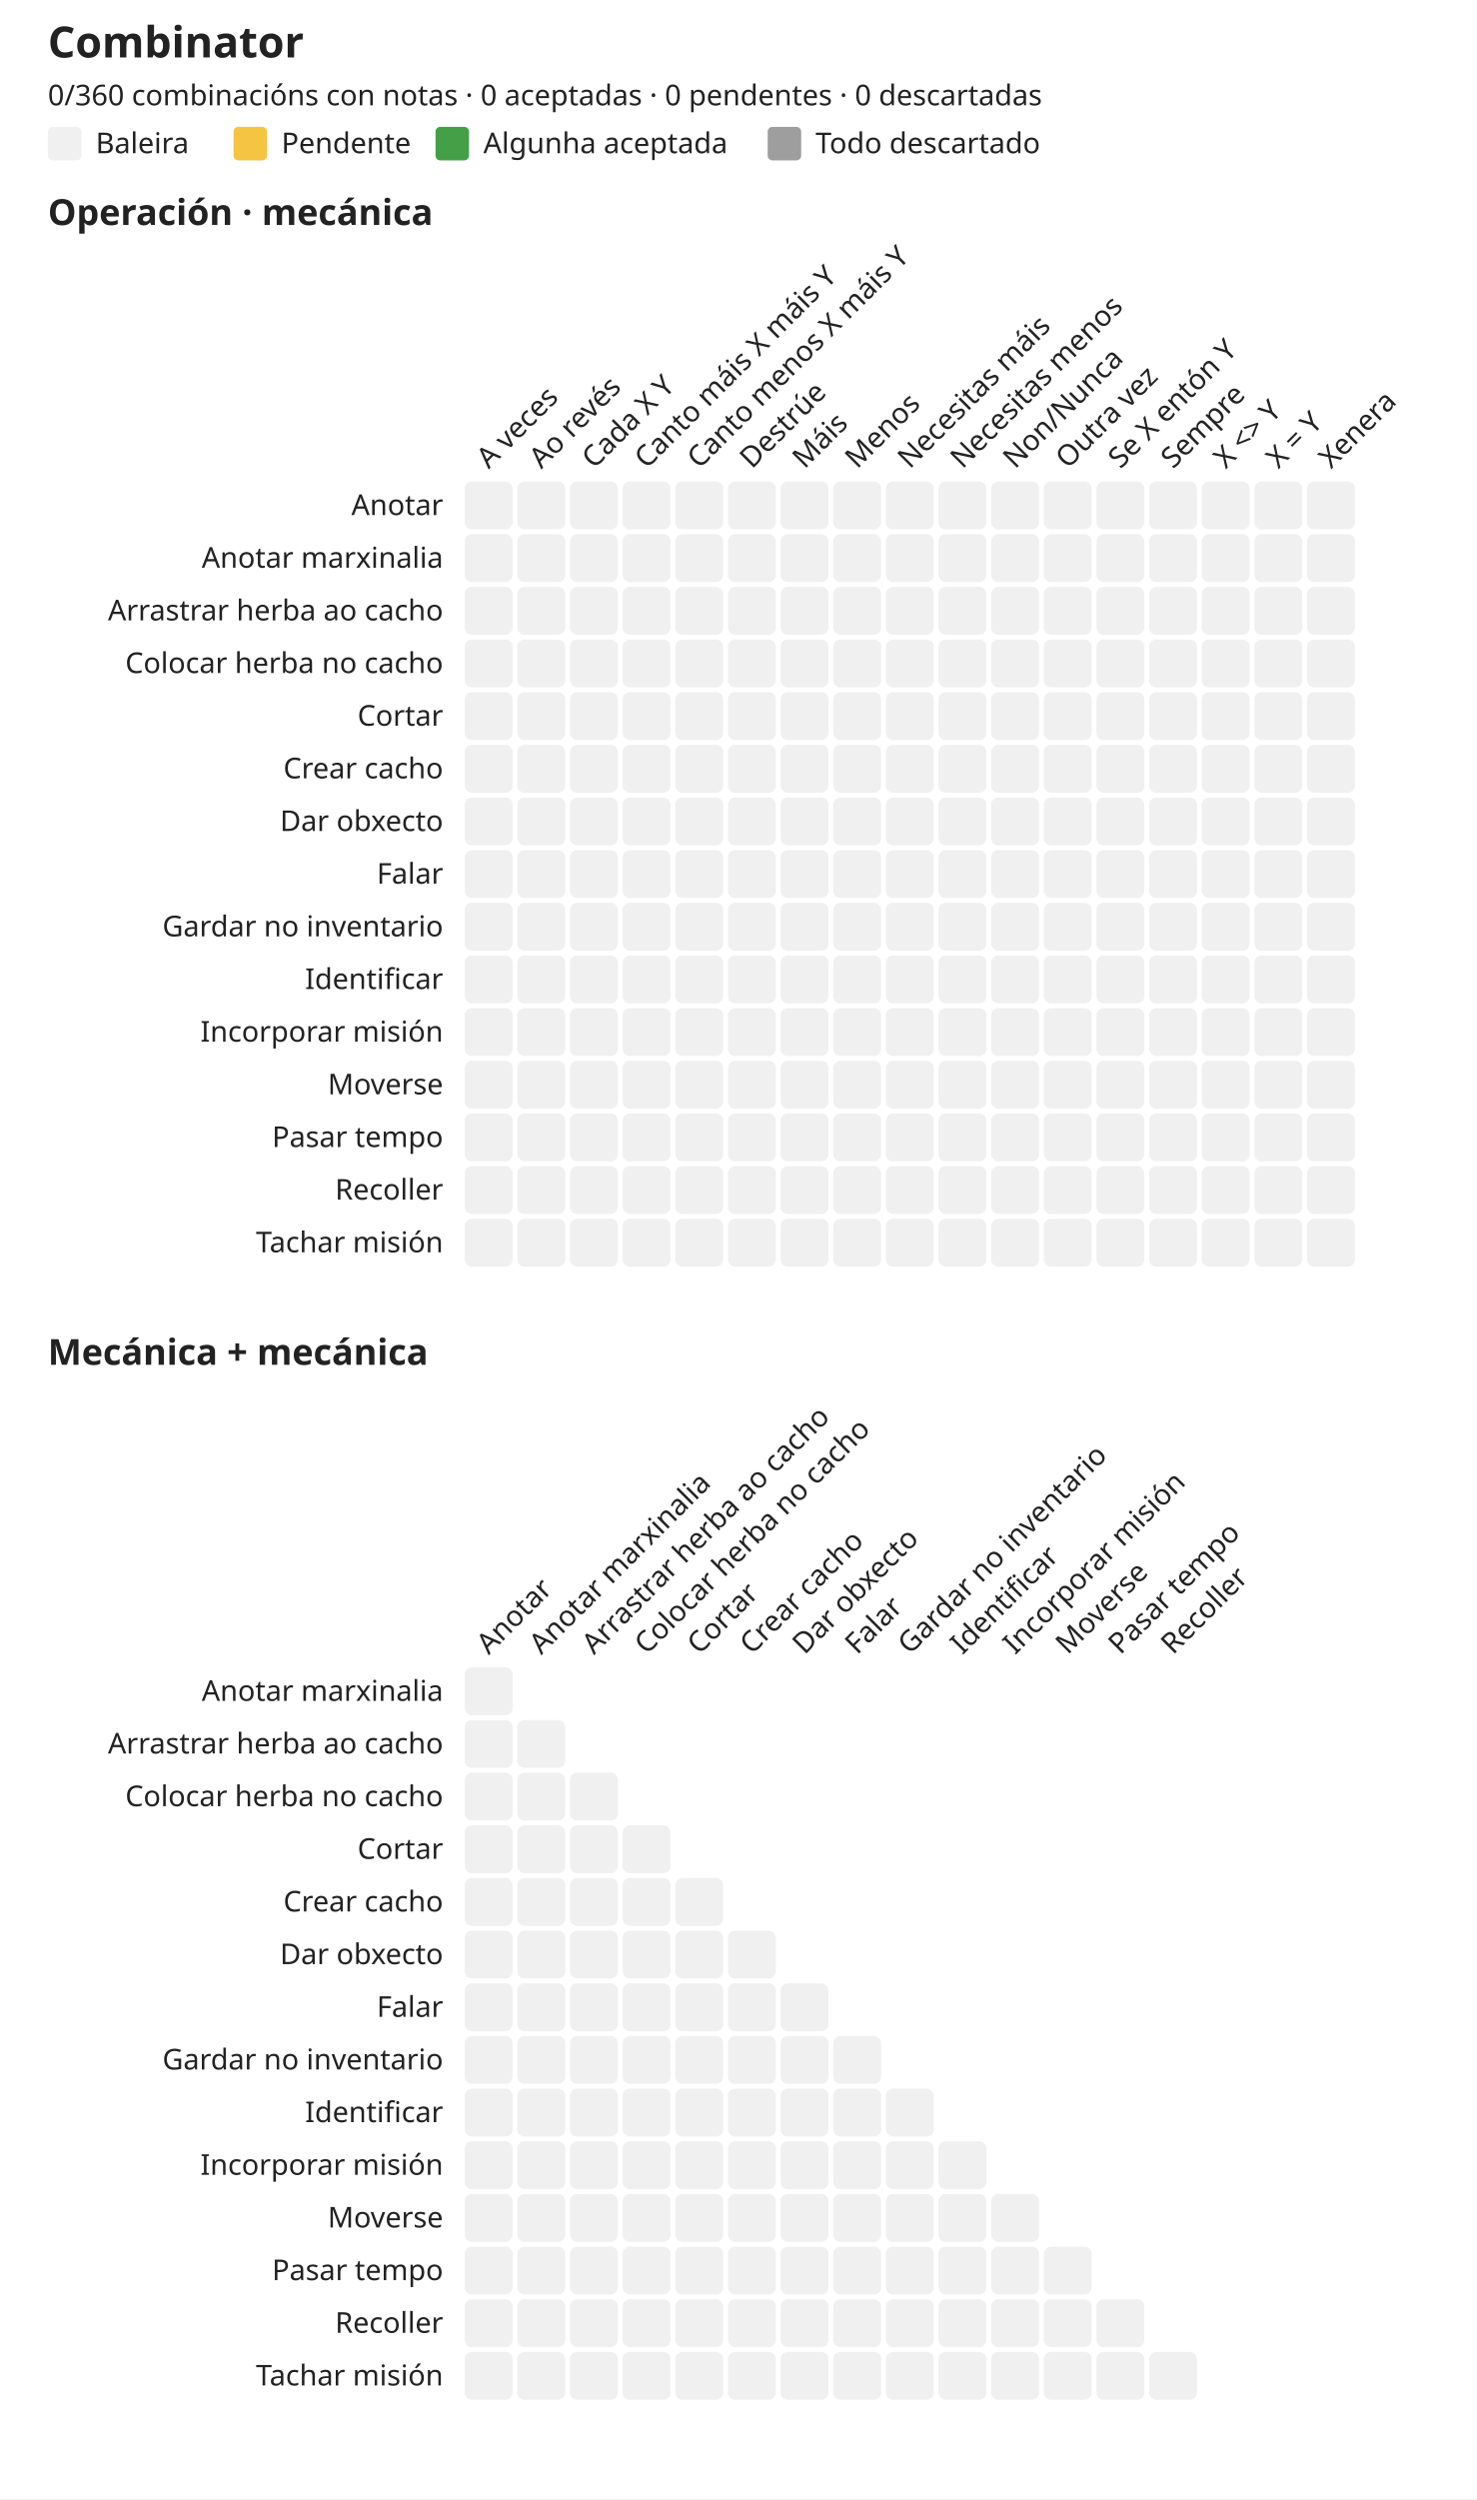
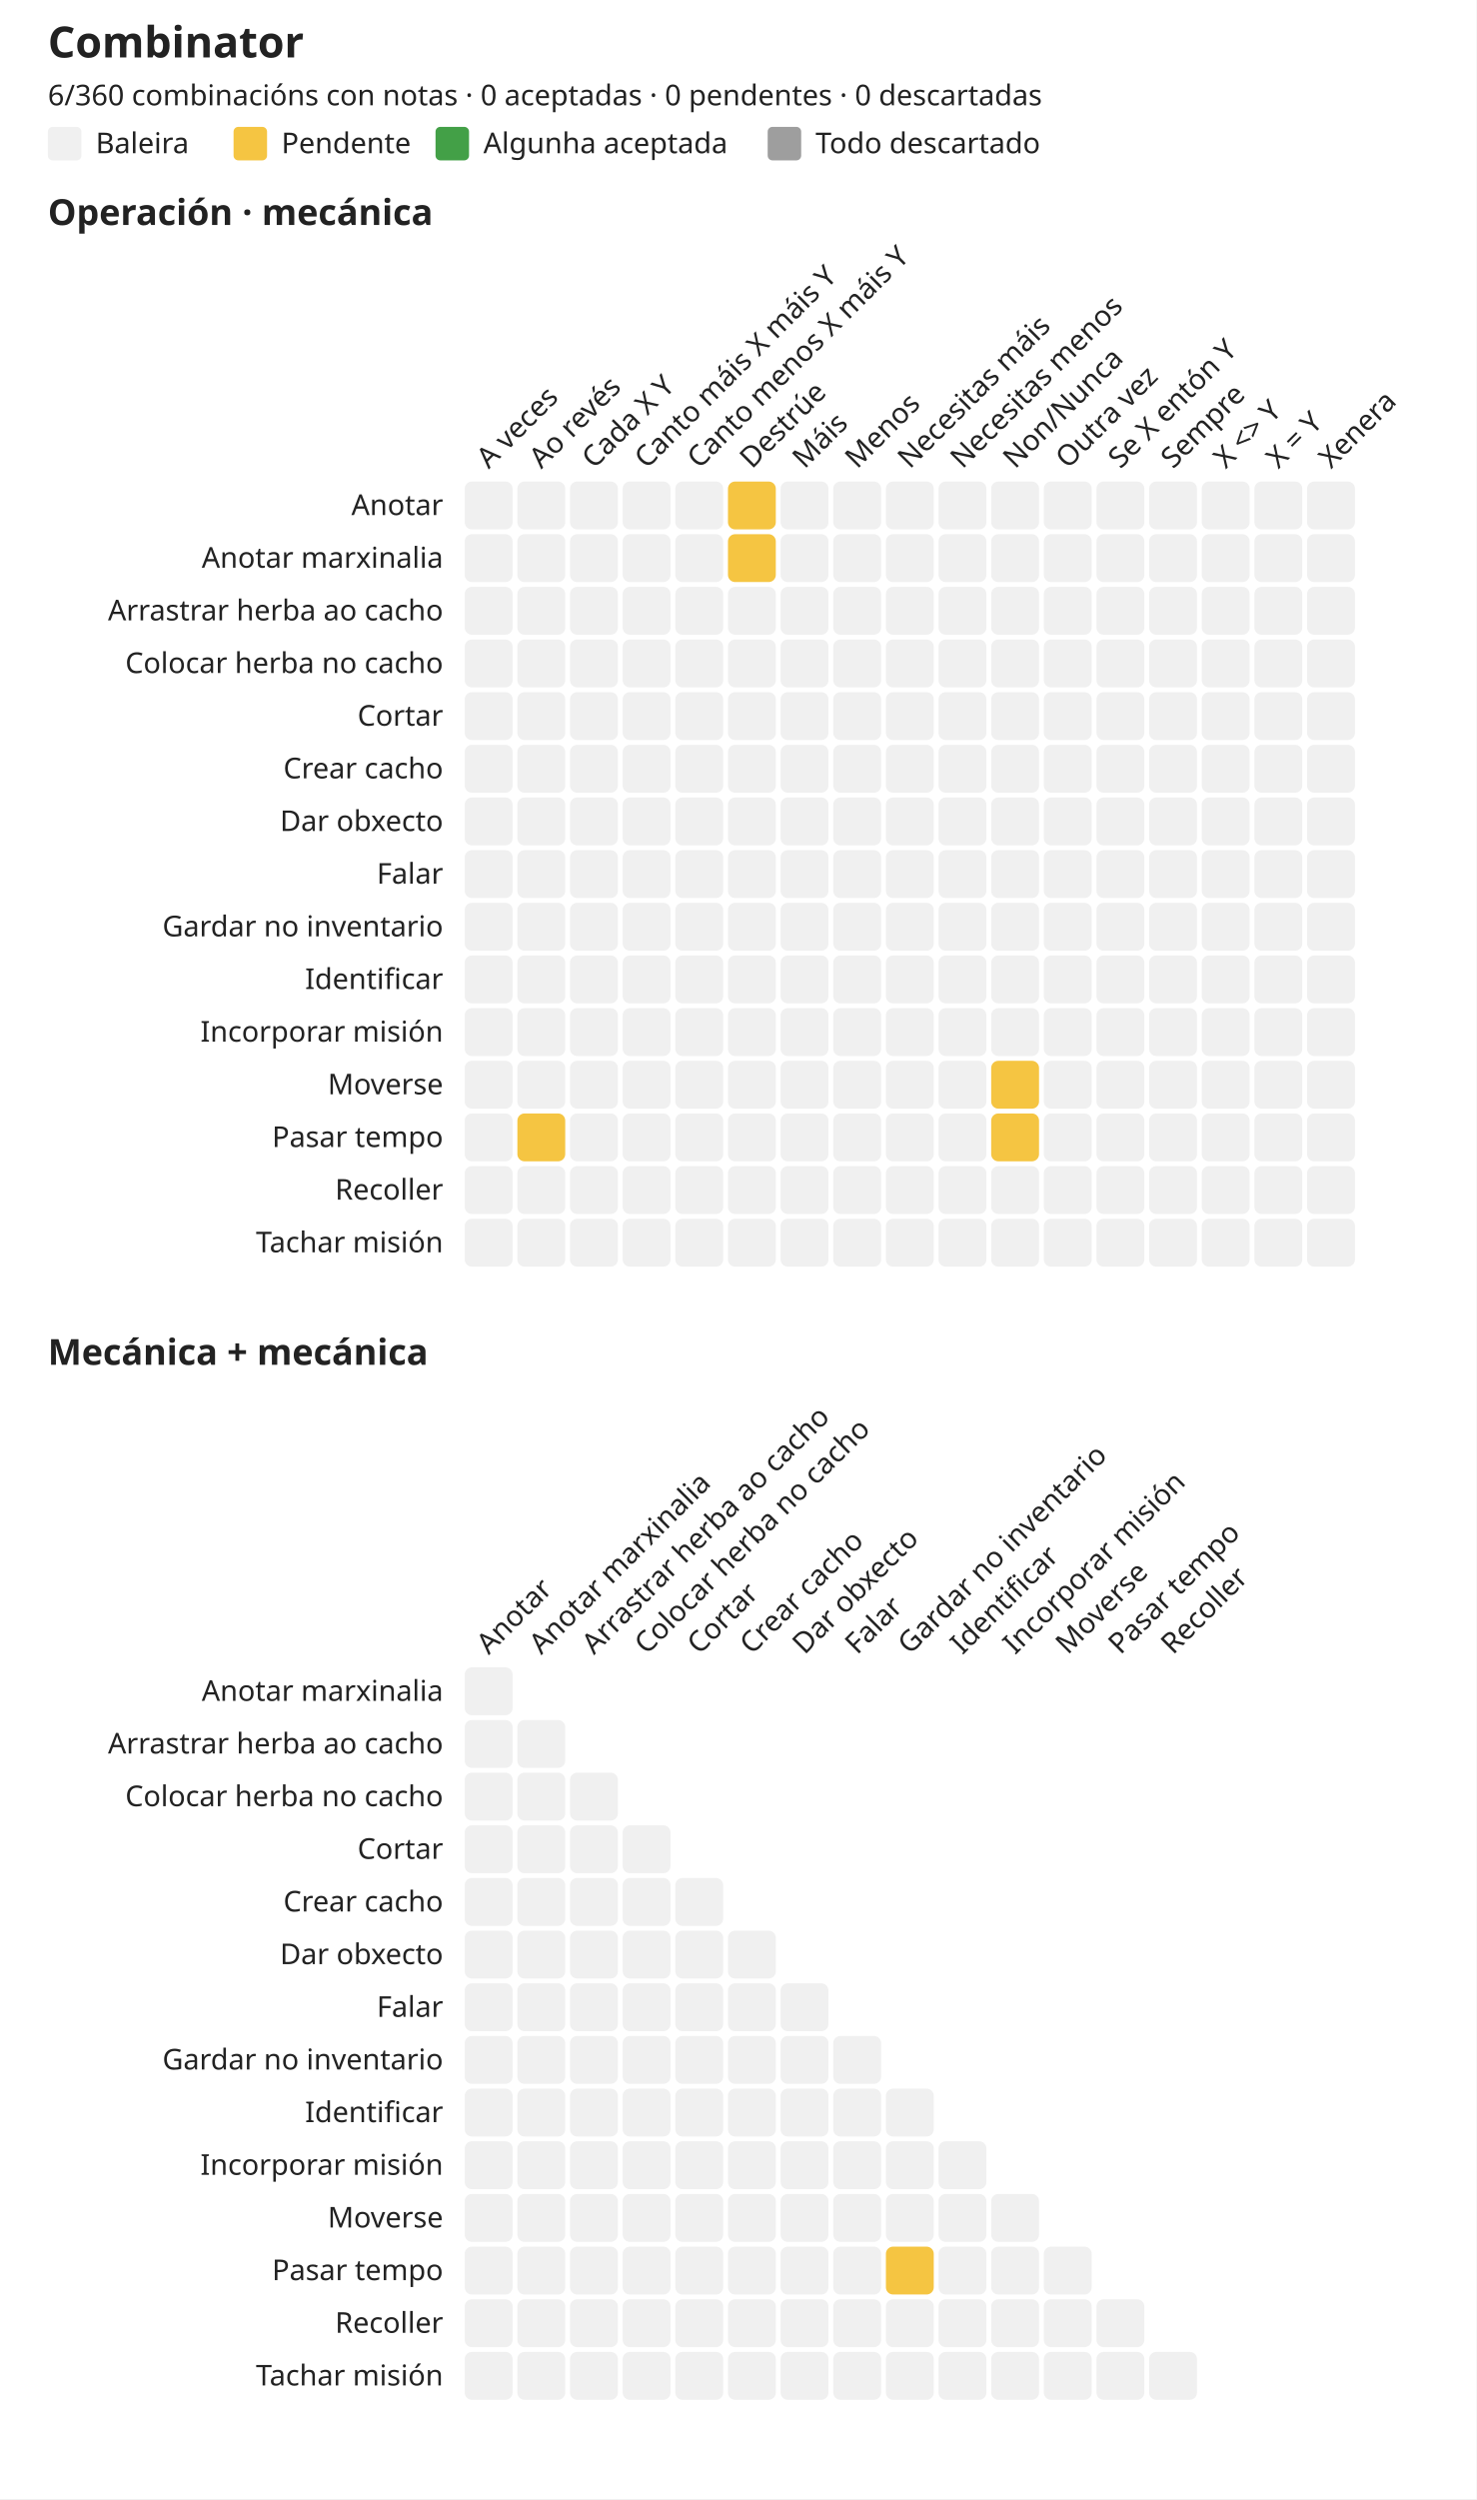
<svg xmlns="http://www.w3.org/2000/svg" width="617" height="1044" viewBox="0 0 617 1044" font-family="sans-serif" font-size="12" fill="#222">
  <rect width="100%" height="100%" fill="#fff" />
  <text x="20" y="24" font-size="18" font-weight="bold">Combinator</text>
-   <text x="20" y="44">0/360 combinacións con notas · 0 aceptadas · 0 pendentes · 0 descartadas</text>
+   <text x="20" y="44">6/360 combinacións con notas · 0 aceptadas · 0 pendentes · 0 descartadas</text>
  <rect x="20" y="53" width="14" height="14" rx="2" fill="#f0f0f0" />
  <text x="40" y="64">Baleira</text>
  <rect x="97.6" y="53" width="14" height="14" rx="2" fill="#f5c542" />
  <text x="117.6" y="64">Pendente</text>
  <rect x="182" y="53" width="14" height="14" rx="2" fill="#43a047" />
  <text x="202" y="64">Algunha aceptada</text>
  <rect x="320.8" y="53" width="14" height="14" rx="2" fill="#9e9e9e" />
  <text x="340.8" y="64">Todo descartado</text>
  <text x="20" y="94" font-size="15" font-weight="bold">Operación · mecánica</text>
  <text x="204.2" y="196.167" transform="rotate(-45 204.2 196.1665)">A veces</text>
  <text x="226.2" y="196.167" transform="rotate(-45 226.2 196.1665)">Ao revés</text>
  <text x="248.2" y="196.167" transform="rotate(-45 248.2 196.1665)">Cada X Y</text>
  <text x="270.2" y="196.167" transform="rotate(-45 270.2 196.1665)">Canto máis X máis Y</text>
  <text x="292.2" y="196.167" transform="rotate(-45 292.2 196.1665)">Canto menos X máis Y</text>
  <text x="314.2" y="196.167" transform="rotate(-45 314.2 196.1665)">Destrúe</text>
  <text x="336.2" y="196.167" transform="rotate(-45 336.2 196.1665)">Máis</text>
  <text x="358.2" y="196.167" transform="rotate(-45 358.2 196.1665)">Menos</text>
  <text x="380.2" y="196.167" transform="rotate(-45 380.2 196.1665)">Necesitas máis</text>
  <text x="402.2" y="196.167" transform="rotate(-45 402.2 196.1665)">Necesitas menos</text>
  <text x="424.2" y="196.167" transform="rotate(-45 424.2 196.1665)">Non/Nunca</text>
  <text x="446.2" y="196.167" transform="rotate(-45 446.2 196.1665)">Outra vez</text>
  <text x="468.2" y="196.167" transform="rotate(-45 468.2 196.1665)">Se X entón Y</text>
  <text x="490.2" y="196.167" transform="rotate(-45 490.2 196.1665)">Sempre</text>
  <text x="512.2" y="196.167" transform="rotate(-45 512.2 196.1665)">X &lt;&gt; Y</text>
  <text x="534.2" y="196.167" transform="rotate(-45 534.2 196.1665)">X = Y</text>
  <text x="556.2" y="196.167" transform="rotate(-45 556.2 196.1665)">Xenera</text>
  <text x="185.2" y="215.167" text-anchor="end">Anotar</text>
  <rect x="194.2" y="201.167" width="20" height="20" rx="3" fill="#f0f0f0" />
  <rect x="216.2" y="201.167" width="20" height="20" rx="3" fill="#f0f0f0" />
  <rect x="238.2" y="201.167" width="20" height="20" rx="3" fill="#f0f0f0" />
  <rect x="260.2" y="201.167" width="20" height="20" rx="3" fill="#f0f0f0" />
  <rect x="282.2" y="201.167" width="20" height="20" rx="3" fill="#f0f0f0" />
-   <rect x="304.2" y="201.167" width="20" height="20" rx="3" fill="#f0f0f0" />
+   <rect x="304.2" y="201.167" width="20" height="20" rx="3" fill="#f5c542" />
  <rect x="326.2" y="201.167" width="20" height="20" rx="3" fill="#f0f0f0" />
  <rect x="348.2" y="201.167" width="20" height="20" rx="3" fill="#f0f0f0" />
  <rect x="370.2" y="201.167" width="20" height="20" rx="3" fill="#f0f0f0" />
  <rect x="392.2" y="201.167" width="20" height="20" rx="3" fill="#f0f0f0" />
  <rect x="414.2" y="201.167" width="20" height="20" rx="3" fill="#f0f0f0" />
  <rect x="436.2" y="201.167" width="20" height="20" rx="3" fill="#f0f0f0" />
  <rect x="458.2" y="201.167" width="20" height="20" rx="3" fill="#f0f0f0" />
  <rect x="480.2" y="201.167" width="20" height="20" rx="3" fill="#f0f0f0" />
  <rect x="502.2" y="201.167" width="20" height="20" rx="3" fill="#f0f0f0" />
  <rect x="524.2" y="201.167" width="20" height="20" rx="3" fill="#f0f0f0" />
  <rect x="546.2" y="201.167" width="20" height="20" rx="3" fill="#f0f0f0" />
  <text x="185.2" y="237.167" text-anchor="end">Anotar marxinalia</text>
  <rect x="194.2" y="223.167" width="20" height="20" rx="3" fill="#f0f0f0" />
  <rect x="216.2" y="223.167" width="20" height="20" rx="3" fill="#f0f0f0" />
  <rect x="238.2" y="223.167" width="20" height="20" rx="3" fill="#f0f0f0" />
  <rect x="260.2" y="223.167" width="20" height="20" rx="3" fill="#f0f0f0" />
  <rect x="282.2" y="223.167" width="20" height="20" rx="3" fill="#f0f0f0" />
-   <rect x="304.2" y="223.167" width="20" height="20" rx="3" fill="#f0f0f0" />
+   <rect x="304.2" y="223.167" width="20" height="20" rx="3" fill="#f5c542" />
  <rect x="326.2" y="223.167" width="20" height="20" rx="3" fill="#f0f0f0" />
  <rect x="348.2" y="223.167" width="20" height="20" rx="3" fill="#f0f0f0" />
  <rect x="370.2" y="223.167" width="20" height="20" rx="3" fill="#f0f0f0" />
  <rect x="392.2" y="223.167" width="20" height="20" rx="3" fill="#f0f0f0" />
  <rect x="414.2" y="223.167" width="20" height="20" rx="3" fill="#f0f0f0" />
  <rect x="436.2" y="223.167" width="20" height="20" rx="3" fill="#f0f0f0" />
  <rect x="458.2" y="223.167" width="20" height="20" rx="3" fill="#f0f0f0" />
  <rect x="480.2" y="223.167" width="20" height="20" rx="3" fill="#f0f0f0" />
  <rect x="502.2" y="223.167" width="20" height="20" rx="3" fill="#f0f0f0" />
  <rect x="524.2" y="223.167" width="20" height="20" rx="3" fill="#f0f0f0" />
  <rect x="546.2" y="223.167" width="20" height="20" rx="3" fill="#f0f0f0" />
  <text x="185.2" y="259.167" text-anchor="end">Arrastrar herba ao cacho</text>
  <rect x="194.2" y="245.167" width="20" height="20" rx="3" fill="#f0f0f0" />
  <rect x="216.2" y="245.167" width="20" height="20" rx="3" fill="#f0f0f0" />
  <rect x="238.2" y="245.167" width="20" height="20" rx="3" fill="#f0f0f0" />
  <rect x="260.2" y="245.167" width="20" height="20" rx="3" fill="#f0f0f0" />
  <rect x="282.2" y="245.167" width="20" height="20" rx="3" fill="#f0f0f0" />
  <rect x="304.2" y="245.167" width="20" height="20" rx="3" fill="#f0f0f0" />
  <rect x="326.2" y="245.167" width="20" height="20" rx="3" fill="#f0f0f0" />
  <rect x="348.2" y="245.167" width="20" height="20" rx="3" fill="#f0f0f0" />
  <rect x="370.2" y="245.167" width="20" height="20" rx="3" fill="#f0f0f0" />
  <rect x="392.2" y="245.167" width="20" height="20" rx="3" fill="#f0f0f0" />
  <rect x="414.2" y="245.167" width="20" height="20" rx="3" fill="#f0f0f0" />
  <rect x="436.2" y="245.167" width="20" height="20" rx="3" fill="#f0f0f0" />
  <rect x="458.2" y="245.167" width="20" height="20" rx="3" fill="#f0f0f0" />
  <rect x="480.2" y="245.167" width="20" height="20" rx="3" fill="#f0f0f0" />
  <rect x="502.2" y="245.167" width="20" height="20" rx="3" fill="#f0f0f0" />
  <rect x="524.2" y="245.167" width="20" height="20" rx="3" fill="#f0f0f0" />
  <rect x="546.2" y="245.167" width="20" height="20" rx="3" fill="#f0f0f0" />
  <text x="185.2" y="281.167" text-anchor="end">Colocar herba no cacho</text>
  <rect x="194.2" y="267.167" width="20" height="20" rx="3" fill="#f0f0f0" />
  <rect x="216.2" y="267.167" width="20" height="20" rx="3" fill="#f0f0f0" />
  <rect x="238.2" y="267.167" width="20" height="20" rx="3" fill="#f0f0f0" />
  <rect x="260.2" y="267.167" width="20" height="20" rx="3" fill="#f0f0f0" />
  <rect x="282.2" y="267.167" width="20" height="20" rx="3" fill="#f0f0f0" />
  <rect x="304.2" y="267.167" width="20" height="20" rx="3" fill="#f0f0f0" />
  <rect x="326.2" y="267.167" width="20" height="20" rx="3" fill="#f0f0f0" />
  <rect x="348.2" y="267.167" width="20" height="20" rx="3" fill="#f0f0f0" />
  <rect x="370.2" y="267.167" width="20" height="20" rx="3" fill="#f0f0f0" />
  <rect x="392.2" y="267.167" width="20" height="20" rx="3" fill="#f0f0f0" />
  <rect x="414.2" y="267.167" width="20" height="20" rx="3" fill="#f0f0f0" />
  <rect x="436.2" y="267.167" width="20" height="20" rx="3" fill="#f0f0f0" />
  <rect x="458.2" y="267.167" width="20" height="20" rx="3" fill="#f0f0f0" />
  <rect x="480.2" y="267.167" width="20" height="20" rx="3" fill="#f0f0f0" />
  <rect x="502.2" y="267.167" width="20" height="20" rx="3" fill="#f0f0f0" />
  <rect x="524.2" y="267.167" width="20" height="20" rx="3" fill="#f0f0f0" />
  <rect x="546.2" y="267.167" width="20" height="20" rx="3" fill="#f0f0f0" />
  <text x="185.2" y="303.167" text-anchor="end">Cortar</text>
  <rect x="194.2" y="289.167" width="20" height="20" rx="3" fill="#f0f0f0" />
  <rect x="216.2" y="289.167" width="20" height="20" rx="3" fill="#f0f0f0" />
  <rect x="238.2" y="289.167" width="20" height="20" rx="3" fill="#f0f0f0" />
  <rect x="260.2" y="289.167" width="20" height="20" rx="3" fill="#f0f0f0" />
  <rect x="282.2" y="289.167" width="20" height="20" rx="3" fill="#f0f0f0" />
  <rect x="304.2" y="289.167" width="20" height="20" rx="3" fill="#f0f0f0" />
  <rect x="326.2" y="289.167" width="20" height="20" rx="3" fill="#f0f0f0" />
  <rect x="348.2" y="289.167" width="20" height="20" rx="3" fill="#f0f0f0" />
  <rect x="370.2" y="289.167" width="20" height="20" rx="3" fill="#f0f0f0" />
  <rect x="392.2" y="289.167" width="20" height="20" rx="3" fill="#f0f0f0" />
  <rect x="414.2" y="289.167" width="20" height="20" rx="3" fill="#f0f0f0" />
  <rect x="436.2" y="289.167" width="20" height="20" rx="3" fill="#f0f0f0" />
  <rect x="458.2" y="289.167" width="20" height="20" rx="3" fill="#f0f0f0" />
  <rect x="480.2" y="289.167" width="20" height="20" rx="3" fill="#f0f0f0" />
  <rect x="502.2" y="289.167" width="20" height="20" rx="3" fill="#f0f0f0" />
  <rect x="524.2" y="289.167" width="20" height="20" rx="3" fill="#f0f0f0" />
  <rect x="546.2" y="289.167" width="20" height="20" rx="3" fill="#f0f0f0" />
  <text x="185.2" y="325.167" text-anchor="end">Crear cacho</text>
  <rect x="194.2" y="311.167" width="20" height="20" rx="3" fill="#f0f0f0" />
  <rect x="216.2" y="311.167" width="20" height="20" rx="3" fill="#f0f0f0" />
  <rect x="238.2" y="311.167" width="20" height="20" rx="3" fill="#f0f0f0" />
  <rect x="260.2" y="311.167" width="20" height="20" rx="3" fill="#f0f0f0" />
  <rect x="282.2" y="311.167" width="20" height="20" rx="3" fill="#f0f0f0" />
  <rect x="304.2" y="311.167" width="20" height="20" rx="3" fill="#f0f0f0" />
  <rect x="326.2" y="311.167" width="20" height="20" rx="3" fill="#f0f0f0" />
  <rect x="348.2" y="311.167" width="20" height="20" rx="3" fill="#f0f0f0" />
  <rect x="370.2" y="311.167" width="20" height="20" rx="3" fill="#f0f0f0" />
  <rect x="392.2" y="311.167" width="20" height="20" rx="3" fill="#f0f0f0" />
  <rect x="414.2" y="311.167" width="20" height="20" rx="3" fill="#f0f0f0" />
  <rect x="436.2" y="311.167" width="20" height="20" rx="3" fill="#f0f0f0" />
  <rect x="458.2" y="311.167" width="20" height="20" rx="3" fill="#f0f0f0" />
  <rect x="480.2" y="311.167" width="20" height="20" rx="3" fill="#f0f0f0" />
  <rect x="502.2" y="311.167" width="20" height="20" rx="3" fill="#f0f0f0" />
  <rect x="524.2" y="311.167" width="20" height="20" rx="3" fill="#f0f0f0" />
  <rect x="546.2" y="311.167" width="20" height="20" rx="3" fill="#f0f0f0" />
  <text x="185.2" y="347.167" text-anchor="end">Dar obxecto</text>
  <rect x="194.2" y="333.167" width="20" height="20" rx="3" fill="#f0f0f0" />
  <rect x="216.2" y="333.167" width="20" height="20" rx="3" fill="#f0f0f0" />
  <rect x="238.2" y="333.167" width="20" height="20" rx="3" fill="#f0f0f0" />
  <rect x="260.2" y="333.167" width="20" height="20" rx="3" fill="#f0f0f0" />
  <rect x="282.2" y="333.167" width="20" height="20" rx="3" fill="#f0f0f0" />
  <rect x="304.2" y="333.167" width="20" height="20" rx="3" fill="#f0f0f0" />
  <rect x="326.2" y="333.167" width="20" height="20" rx="3" fill="#f0f0f0" />
  <rect x="348.2" y="333.167" width="20" height="20" rx="3" fill="#f0f0f0" />
  <rect x="370.2" y="333.167" width="20" height="20" rx="3" fill="#f0f0f0" />
  <rect x="392.2" y="333.167" width="20" height="20" rx="3" fill="#f0f0f0" />
  <rect x="414.2" y="333.167" width="20" height="20" rx="3" fill="#f0f0f0" />
  <rect x="436.2" y="333.167" width="20" height="20" rx="3" fill="#f0f0f0" />
  <rect x="458.2" y="333.167" width="20" height="20" rx="3" fill="#f0f0f0" />
  <rect x="480.2" y="333.167" width="20" height="20" rx="3" fill="#f0f0f0" />
  <rect x="502.2" y="333.167" width="20" height="20" rx="3" fill="#f0f0f0" />
  <rect x="524.2" y="333.167" width="20" height="20" rx="3" fill="#f0f0f0" />
  <rect x="546.2" y="333.167" width="20" height="20" rx="3" fill="#f0f0f0" />
  <text x="185.2" y="369.167" text-anchor="end">Falar</text>
  <rect x="194.2" y="355.167" width="20" height="20" rx="3" fill="#f0f0f0" />
  <rect x="216.2" y="355.167" width="20" height="20" rx="3" fill="#f0f0f0" />
  <rect x="238.2" y="355.167" width="20" height="20" rx="3" fill="#f0f0f0" />
  <rect x="260.2" y="355.167" width="20" height="20" rx="3" fill="#f0f0f0" />
  <rect x="282.2" y="355.167" width="20" height="20" rx="3" fill="#f0f0f0" />
  <rect x="304.2" y="355.167" width="20" height="20" rx="3" fill="#f0f0f0" />
  <rect x="326.2" y="355.167" width="20" height="20" rx="3" fill="#f0f0f0" />
  <rect x="348.2" y="355.167" width="20" height="20" rx="3" fill="#f0f0f0" />
  <rect x="370.2" y="355.167" width="20" height="20" rx="3" fill="#f0f0f0" />
  <rect x="392.2" y="355.167" width="20" height="20" rx="3" fill="#f0f0f0" />
  <rect x="414.2" y="355.167" width="20" height="20" rx="3" fill="#f0f0f0" />
  <rect x="436.2" y="355.167" width="20" height="20" rx="3" fill="#f0f0f0" />
  <rect x="458.2" y="355.167" width="20" height="20" rx="3" fill="#f0f0f0" />
  <rect x="480.2" y="355.167" width="20" height="20" rx="3" fill="#f0f0f0" />
  <rect x="502.2" y="355.167" width="20" height="20" rx="3" fill="#f0f0f0" />
  <rect x="524.2" y="355.167" width="20" height="20" rx="3" fill="#f0f0f0" />
  <rect x="546.2" y="355.167" width="20" height="20" rx="3" fill="#f0f0f0" />
  <text x="185.2" y="391.167" text-anchor="end">Gardar no inventario</text>
  <rect x="194.2" y="377.167" width="20" height="20" rx="3" fill="#f0f0f0" />
  <rect x="216.2" y="377.167" width="20" height="20" rx="3" fill="#f0f0f0" />
  <rect x="238.2" y="377.167" width="20" height="20" rx="3" fill="#f0f0f0" />
  <rect x="260.2" y="377.167" width="20" height="20" rx="3" fill="#f0f0f0" />
  <rect x="282.2" y="377.167" width="20" height="20" rx="3" fill="#f0f0f0" />
  <rect x="304.2" y="377.167" width="20" height="20" rx="3" fill="#f0f0f0" />
  <rect x="326.2" y="377.167" width="20" height="20" rx="3" fill="#f0f0f0" />
  <rect x="348.2" y="377.167" width="20" height="20" rx="3" fill="#f0f0f0" />
  <rect x="370.2" y="377.167" width="20" height="20" rx="3" fill="#f0f0f0" />
  <rect x="392.2" y="377.167" width="20" height="20" rx="3" fill="#f0f0f0" />
  <rect x="414.2" y="377.167" width="20" height="20" rx="3" fill="#f0f0f0" />
  <rect x="436.2" y="377.167" width="20" height="20" rx="3" fill="#f0f0f0" />
  <rect x="458.2" y="377.167" width="20" height="20" rx="3" fill="#f0f0f0" />
  <rect x="480.2" y="377.167" width="20" height="20" rx="3" fill="#f0f0f0" />
  <rect x="502.2" y="377.167" width="20" height="20" rx="3" fill="#f0f0f0" />
  <rect x="524.2" y="377.167" width="20" height="20" rx="3" fill="#f0f0f0" />
  <rect x="546.2" y="377.167" width="20" height="20" rx="3" fill="#f0f0f0" />
  <text x="185.2" y="413.167" text-anchor="end">Identificar</text>
  <rect x="194.2" y="399.167" width="20" height="20" rx="3" fill="#f0f0f0" />
  <rect x="216.2" y="399.167" width="20" height="20" rx="3" fill="#f0f0f0" />
  <rect x="238.2" y="399.167" width="20" height="20" rx="3" fill="#f0f0f0" />
  <rect x="260.2" y="399.167" width="20" height="20" rx="3" fill="#f0f0f0" />
  <rect x="282.2" y="399.167" width="20" height="20" rx="3" fill="#f0f0f0" />
  <rect x="304.2" y="399.167" width="20" height="20" rx="3" fill="#f0f0f0" />
  <rect x="326.2" y="399.167" width="20" height="20" rx="3" fill="#f0f0f0" />
  <rect x="348.2" y="399.167" width="20" height="20" rx="3" fill="#f0f0f0" />
  <rect x="370.2" y="399.167" width="20" height="20" rx="3" fill="#f0f0f0" />
  <rect x="392.2" y="399.167" width="20" height="20" rx="3" fill="#f0f0f0" />
  <rect x="414.2" y="399.167" width="20" height="20" rx="3" fill="#f0f0f0" />
  <rect x="436.2" y="399.167" width="20" height="20" rx="3" fill="#f0f0f0" />
  <rect x="458.2" y="399.167" width="20" height="20" rx="3" fill="#f0f0f0" />
  <rect x="480.2" y="399.167" width="20" height="20" rx="3" fill="#f0f0f0" />
  <rect x="502.2" y="399.167" width="20" height="20" rx="3" fill="#f0f0f0" />
  <rect x="524.2" y="399.167" width="20" height="20" rx="3" fill="#f0f0f0" />
  <rect x="546.2" y="399.167" width="20" height="20" rx="3" fill="#f0f0f0" />
  <text x="185.2" y="435.167" text-anchor="end">Incorporar misión</text>
  <rect x="194.2" y="421.167" width="20" height="20" rx="3" fill="#f0f0f0" />
  <rect x="216.2" y="421.167" width="20" height="20" rx="3" fill="#f0f0f0" />
  <rect x="238.2" y="421.167" width="20" height="20" rx="3" fill="#f0f0f0" />
  <rect x="260.2" y="421.167" width="20" height="20" rx="3" fill="#f0f0f0" />
  <rect x="282.2" y="421.167" width="20" height="20" rx="3" fill="#f0f0f0" />
  <rect x="304.2" y="421.167" width="20" height="20" rx="3" fill="#f0f0f0" />
  <rect x="326.2" y="421.167" width="20" height="20" rx="3" fill="#f0f0f0" />
  <rect x="348.2" y="421.167" width="20" height="20" rx="3" fill="#f0f0f0" />
  <rect x="370.2" y="421.167" width="20" height="20" rx="3" fill="#f0f0f0" />
  <rect x="392.2" y="421.167" width="20" height="20" rx="3" fill="#f0f0f0" />
  <rect x="414.2" y="421.167" width="20" height="20" rx="3" fill="#f0f0f0" />
  <rect x="436.2" y="421.167" width="20" height="20" rx="3" fill="#f0f0f0" />
  <rect x="458.2" y="421.167" width="20" height="20" rx="3" fill="#f0f0f0" />
  <rect x="480.2" y="421.167" width="20" height="20" rx="3" fill="#f0f0f0" />
  <rect x="502.2" y="421.167" width="20" height="20" rx="3" fill="#f0f0f0" />
  <rect x="524.2" y="421.167" width="20" height="20" rx="3" fill="#f0f0f0" />
  <rect x="546.2" y="421.167" width="20" height="20" rx="3" fill="#f0f0f0" />
  <text x="185.2" y="457.167" text-anchor="end">Moverse</text>
  <rect x="194.2" y="443.167" width="20" height="20" rx="3" fill="#f0f0f0" />
  <rect x="216.2" y="443.167" width="20" height="20" rx="3" fill="#f0f0f0" />
  <rect x="238.2" y="443.167" width="20" height="20" rx="3" fill="#f0f0f0" />
  <rect x="260.2" y="443.167" width="20" height="20" rx="3" fill="#f0f0f0" />
  <rect x="282.2" y="443.167" width="20" height="20" rx="3" fill="#f0f0f0" />
  <rect x="304.2" y="443.167" width="20" height="20" rx="3" fill="#f0f0f0" />
  <rect x="326.2" y="443.167" width="20" height="20" rx="3" fill="#f0f0f0" />
  <rect x="348.2" y="443.167" width="20" height="20" rx="3" fill="#f0f0f0" />
  <rect x="370.2" y="443.167" width="20" height="20" rx="3" fill="#f0f0f0" />
  <rect x="392.2" y="443.167" width="20" height="20" rx="3" fill="#f0f0f0" />
-   <rect x="414.2" y="443.167" width="20" height="20" rx="3" fill="#f0f0f0" />
+   <rect x="414.2" y="443.167" width="20" height="20" rx="3" fill="#f5c542" />
  <rect x="436.2" y="443.167" width="20" height="20" rx="3" fill="#f0f0f0" />
  <rect x="458.2" y="443.167" width="20" height="20" rx="3" fill="#f0f0f0" />
  <rect x="480.2" y="443.167" width="20" height="20" rx="3" fill="#f0f0f0" />
  <rect x="502.2" y="443.167" width="20" height="20" rx="3" fill="#f0f0f0" />
  <rect x="524.2" y="443.167" width="20" height="20" rx="3" fill="#f0f0f0" />
  <rect x="546.2" y="443.167" width="20" height="20" rx="3" fill="#f0f0f0" />
  <text x="185.2" y="479.167" text-anchor="end">Pasar tempo</text>
  <rect x="194.2" y="465.167" width="20" height="20" rx="3" fill="#f0f0f0" />
-   <rect x="216.2" y="465.167" width="20" height="20" rx="3" fill="#f0f0f0" />
+   <rect x="216.2" y="465.167" width="20" height="20" rx="3" fill="#f5c542" />
  <rect x="238.2" y="465.167" width="20" height="20" rx="3" fill="#f0f0f0" />
  <rect x="260.2" y="465.167" width="20" height="20" rx="3" fill="#f0f0f0" />
  <rect x="282.2" y="465.167" width="20" height="20" rx="3" fill="#f0f0f0" />
  <rect x="304.2" y="465.167" width="20" height="20" rx="3" fill="#f0f0f0" />
  <rect x="326.2" y="465.167" width="20" height="20" rx="3" fill="#f0f0f0" />
  <rect x="348.2" y="465.167" width="20" height="20" rx="3" fill="#f0f0f0" />
  <rect x="370.2" y="465.167" width="20" height="20" rx="3" fill="#f0f0f0" />
  <rect x="392.2" y="465.167" width="20" height="20" rx="3" fill="#f0f0f0" />
-   <rect x="414.2" y="465.167" width="20" height="20" rx="3" fill="#f0f0f0" />
+   <rect x="414.2" y="465.167" width="20" height="20" rx="3" fill="#f5c542" />
  <rect x="436.2" y="465.167" width="20" height="20" rx="3" fill="#f0f0f0" />
  <rect x="458.2" y="465.167" width="20" height="20" rx="3" fill="#f0f0f0" />
  <rect x="480.2" y="465.167" width="20" height="20" rx="3" fill="#f0f0f0" />
  <rect x="502.2" y="465.167" width="20" height="20" rx="3" fill="#f0f0f0" />
  <rect x="524.2" y="465.167" width="20" height="20" rx="3" fill="#f0f0f0" />
  <rect x="546.2" y="465.167" width="20" height="20" rx="3" fill="#f0f0f0" />
  <text x="185.2" y="501.167" text-anchor="end">Recoller</text>
  <rect x="194.2" y="487.167" width="20" height="20" rx="3" fill="#f0f0f0" />
  <rect x="216.2" y="487.167" width="20" height="20" rx="3" fill="#f0f0f0" />
  <rect x="238.2" y="487.167" width="20" height="20" rx="3" fill="#f0f0f0" />
  <rect x="260.2" y="487.167" width="20" height="20" rx="3" fill="#f0f0f0" />
  <rect x="282.2" y="487.167" width="20" height="20" rx="3" fill="#f0f0f0" />
  <rect x="304.2" y="487.167" width="20" height="20" rx="3" fill="#f0f0f0" />
  <rect x="326.2" y="487.167" width="20" height="20" rx="3" fill="#f0f0f0" />
  <rect x="348.2" y="487.167" width="20" height="20" rx="3" fill="#f0f0f0" />
  <rect x="370.2" y="487.167" width="20" height="20" rx="3" fill="#f0f0f0" />
  <rect x="392.2" y="487.167" width="20" height="20" rx="3" fill="#f0f0f0" />
  <rect x="414.2" y="487.167" width="20" height="20" rx="3" fill="#f0f0f0" />
  <rect x="436.2" y="487.167" width="20" height="20" rx="3" fill="#f0f0f0" />
  <rect x="458.2" y="487.167" width="20" height="20" rx="3" fill="#f0f0f0" />
  <rect x="480.2" y="487.167" width="20" height="20" rx="3" fill="#f0f0f0" />
  <rect x="502.2" y="487.167" width="20" height="20" rx="3" fill="#f0f0f0" />
  <rect x="524.2" y="487.167" width="20" height="20" rx="3" fill="#f0f0f0" />
  <rect x="546.2" y="487.167" width="20" height="20" rx="3" fill="#f0f0f0" />
  <text x="185.2" y="523.167" text-anchor="end">Tachar misión</text>
  <rect x="194.2" y="509.167" width="20" height="20" rx="3" fill="#f0f0f0" />
  <rect x="216.2" y="509.167" width="20" height="20" rx="3" fill="#f0f0f0" />
  <rect x="238.2" y="509.167" width="20" height="20" rx="3" fill="#f0f0f0" />
  <rect x="260.2" y="509.167" width="20" height="20" rx="3" fill="#f0f0f0" />
  <rect x="282.2" y="509.167" width="20" height="20" rx="3" fill="#f0f0f0" />
  <rect x="304.2" y="509.167" width="20" height="20" rx="3" fill="#f0f0f0" />
  <rect x="326.2" y="509.167" width="20" height="20" rx="3" fill="#f0f0f0" />
  <rect x="348.2" y="509.167" width="20" height="20" rx="3" fill="#f0f0f0" />
  <rect x="370.2" y="509.167" width="20" height="20" rx="3" fill="#f0f0f0" />
  <rect x="392.2" y="509.167" width="20" height="20" rx="3" fill="#f0f0f0" />
  <rect x="414.2" y="509.167" width="20" height="20" rx="3" fill="#f0f0f0" />
  <rect x="436.2" y="509.167" width="20" height="20" rx="3" fill="#f0f0f0" />
  <rect x="458.2" y="509.167" width="20" height="20" rx="3" fill="#f0f0f0" />
  <rect x="480.2" y="509.167" width="20" height="20" rx="3" fill="#f0f0f0" />
  <rect x="502.2" y="509.167" width="20" height="20" rx="3" fill="#f0f0f0" />
  <rect x="524.2" y="509.167" width="20" height="20" rx="3" fill="#f0f0f0" />
  <rect x="546.2" y="509.167" width="20" height="20" rx="3" fill="#f0f0f0" />
  <text x="20" y="570.167" font-size="15" font-weight="bold">Mecánica + mecánica</text>
  <text x="204.2" y="691.566" transform="rotate(-45 204.2 691.5663)">Anotar</text>
  <text x="226.2" y="691.566" transform="rotate(-45 226.2 691.5663)">Anotar marxinalia</text>
  <text x="248.2" y="691.566" transform="rotate(-45 248.2 691.5663)">Arrastrar herba ao cacho</text>
  <text x="270.2" y="691.566" transform="rotate(-45 270.2 691.5663)">Colocar herba no cacho</text>
  <text x="292.2" y="691.566" transform="rotate(-45 292.2 691.5663)">Cortar</text>
  <text x="314.2" y="691.566" transform="rotate(-45 314.2 691.5663)">Crear cacho</text>
  <text x="336.2" y="691.566" transform="rotate(-45 336.2 691.5663)">Dar obxecto</text>
  <text x="358.2" y="691.566" transform="rotate(-45 358.2 691.5663)">Falar</text>
  <text x="380.2" y="691.566" transform="rotate(-45 380.2 691.5663)">Gardar no inventario</text>
  <text x="402.2" y="691.566" transform="rotate(-45 402.2 691.5663)">Identificar</text>
  <text x="424.2" y="691.566" transform="rotate(-45 424.2 691.5663)">Incorporar misión</text>
  <text x="446.2" y="691.566" transform="rotate(-45 446.2 691.5663)">Moverse</text>
  <text x="468.2" y="691.566" transform="rotate(-45 468.2 691.5663)">Pasar tempo</text>
  <text x="490.2" y="691.566" transform="rotate(-45 490.2 691.5663)">Recoller</text>
  <text x="185.2" y="710.566" text-anchor="end">Anotar marxinalia</text>
  <rect x="194.2" y="696.566" width="20" height="20" rx="3" fill="#f0f0f0" />
  <text x="185.2" y="732.566" text-anchor="end">Arrastrar herba ao cacho</text>
  <rect x="194.2" y="718.566" width="20" height="20" rx="3" fill="#f0f0f0" />
  <rect x="216.2" y="718.566" width="20" height="20" rx="3" fill="#f0f0f0" />
  <text x="185.2" y="754.566" text-anchor="end">Colocar herba no cacho</text>
  <rect x="194.2" y="740.566" width="20" height="20" rx="3" fill="#f0f0f0" />
  <rect x="216.2" y="740.566" width="20" height="20" rx="3" fill="#f0f0f0" />
  <rect x="238.2" y="740.566" width="20" height="20" rx="3" fill="#f0f0f0" />
  <text x="185.2" y="776.566" text-anchor="end">Cortar</text>
  <rect x="194.2" y="762.566" width="20" height="20" rx="3" fill="#f0f0f0" />
  <rect x="216.2" y="762.566" width="20" height="20" rx="3" fill="#f0f0f0" />
  <rect x="238.2" y="762.566" width="20" height="20" rx="3" fill="#f0f0f0" />
  <rect x="260.2" y="762.566" width="20" height="20" rx="3" fill="#f0f0f0" />
  <text x="185.2" y="798.566" text-anchor="end">Crear cacho</text>
  <rect x="194.2" y="784.566" width="20" height="20" rx="3" fill="#f0f0f0" />
  <rect x="216.2" y="784.566" width="20" height="20" rx="3" fill="#f0f0f0" />
  <rect x="238.2" y="784.566" width="20" height="20" rx="3" fill="#f0f0f0" />
  <rect x="260.2" y="784.566" width="20" height="20" rx="3" fill="#f0f0f0" />
  <rect x="282.2" y="784.566" width="20" height="20" rx="3" fill="#f0f0f0" />
  <text x="185.2" y="820.566" text-anchor="end">Dar obxecto</text>
  <rect x="194.2" y="806.566" width="20" height="20" rx="3" fill="#f0f0f0" />
  <rect x="216.2" y="806.566" width="20" height="20" rx="3" fill="#f0f0f0" />
  <rect x="238.2" y="806.566" width="20" height="20" rx="3" fill="#f0f0f0" />
  <rect x="260.2" y="806.566" width="20" height="20" rx="3" fill="#f0f0f0" />
  <rect x="282.2" y="806.566" width="20" height="20" rx="3" fill="#f0f0f0" />
  <rect x="304.2" y="806.566" width="20" height="20" rx="3" fill="#f0f0f0" />
  <text x="185.2" y="842.566" text-anchor="end">Falar</text>
  <rect x="194.2" y="828.566" width="20" height="20" rx="3" fill="#f0f0f0" />
  <rect x="216.2" y="828.566" width="20" height="20" rx="3" fill="#f0f0f0" />
  <rect x="238.2" y="828.566" width="20" height="20" rx="3" fill="#f0f0f0" />
  <rect x="260.2" y="828.566" width="20" height="20" rx="3" fill="#f0f0f0" />
  <rect x="282.2" y="828.566" width="20" height="20" rx="3" fill="#f0f0f0" />
  <rect x="304.2" y="828.566" width="20" height="20" rx="3" fill="#f0f0f0" />
  <rect x="326.2" y="828.566" width="20" height="20" rx="3" fill="#f0f0f0" />
  <text x="185.2" y="864.566" text-anchor="end">Gardar no inventario</text>
  <rect x="194.2" y="850.566" width="20" height="20" rx="3" fill="#f0f0f0" />
  <rect x="216.2" y="850.566" width="20" height="20" rx="3" fill="#f0f0f0" />
  <rect x="238.2" y="850.566" width="20" height="20" rx="3" fill="#f0f0f0" />
  <rect x="260.2" y="850.566" width="20" height="20" rx="3" fill="#f0f0f0" />
  <rect x="282.2" y="850.566" width="20" height="20" rx="3" fill="#f0f0f0" />
  <rect x="304.2" y="850.566" width="20" height="20" rx="3" fill="#f0f0f0" />
  <rect x="326.2" y="850.566" width="20" height="20" rx="3" fill="#f0f0f0" />
  <rect x="348.2" y="850.566" width="20" height="20" rx="3" fill="#f0f0f0" />
  <text x="185.2" y="886.566" text-anchor="end">Identificar</text>
  <rect x="194.2" y="872.566" width="20" height="20" rx="3" fill="#f0f0f0" />
  <rect x="216.2" y="872.566" width="20" height="20" rx="3" fill="#f0f0f0" />
  <rect x="238.2" y="872.566" width="20" height="20" rx="3" fill="#f0f0f0" />
  <rect x="260.2" y="872.566" width="20" height="20" rx="3" fill="#f0f0f0" />
  <rect x="282.2" y="872.566" width="20" height="20" rx="3" fill="#f0f0f0" />
  <rect x="304.2" y="872.566" width="20" height="20" rx="3" fill="#f0f0f0" />
  <rect x="326.2" y="872.566" width="20" height="20" rx="3" fill="#f0f0f0" />
  <rect x="348.2" y="872.566" width="20" height="20" rx="3" fill="#f0f0f0" />
  <rect x="370.2" y="872.566" width="20" height="20" rx="3" fill="#f0f0f0" />
  <text x="185.2" y="908.566" text-anchor="end">Incorporar misión</text>
  <rect x="194.2" y="894.566" width="20" height="20" rx="3" fill="#f0f0f0" />
  <rect x="216.2" y="894.566" width="20" height="20" rx="3" fill="#f0f0f0" />
  <rect x="238.2" y="894.566" width="20" height="20" rx="3" fill="#f0f0f0" />
  <rect x="260.2" y="894.566" width="20" height="20" rx="3" fill="#f0f0f0" />
  <rect x="282.2" y="894.566" width="20" height="20" rx="3" fill="#f0f0f0" />
  <rect x="304.2" y="894.566" width="20" height="20" rx="3" fill="#f0f0f0" />
  <rect x="326.2" y="894.566" width="20" height="20" rx="3" fill="#f0f0f0" />
  <rect x="348.2" y="894.566" width="20" height="20" rx="3" fill="#f0f0f0" />
  <rect x="370.2" y="894.566" width="20" height="20" rx="3" fill="#f0f0f0" />
  <rect x="392.2" y="894.566" width="20" height="20" rx="3" fill="#f0f0f0" />
  <text x="185.2" y="930.566" text-anchor="end">Moverse</text>
  <rect x="194.2" y="916.566" width="20" height="20" rx="3" fill="#f0f0f0" />
  <rect x="216.2" y="916.566" width="20" height="20" rx="3" fill="#f0f0f0" />
  <rect x="238.2" y="916.566" width="20" height="20" rx="3" fill="#f0f0f0" />
  <rect x="260.2" y="916.566" width="20" height="20" rx="3" fill="#f0f0f0" />
  <rect x="282.2" y="916.566" width="20" height="20" rx="3" fill="#f0f0f0" />
  <rect x="304.2" y="916.566" width="20" height="20" rx="3" fill="#f0f0f0" />
  <rect x="326.2" y="916.566" width="20" height="20" rx="3" fill="#f0f0f0" />
  <rect x="348.2" y="916.566" width="20" height="20" rx="3" fill="#f0f0f0" />
  <rect x="370.2" y="916.566" width="20" height="20" rx="3" fill="#f0f0f0" />
  <rect x="392.2" y="916.566" width="20" height="20" rx="3" fill="#f0f0f0" />
  <rect x="414.2" y="916.566" width="20" height="20" rx="3" fill="#f0f0f0" />
  <text x="185.2" y="952.566" text-anchor="end">Pasar tempo</text>
  <rect x="194.2" y="938.566" width="20" height="20" rx="3" fill="#f0f0f0" />
  <rect x="216.2" y="938.566" width="20" height="20" rx="3" fill="#f0f0f0" />
  <rect x="238.2" y="938.566" width="20" height="20" rx="3" fill="#f0f0f0" />
  <rect x="260.2" y="938.566" width="20" height="20" rx="3" fill="#f0f0f0" />
  <rect x="282.2" y="938.566" width="20" height="20" rx="3" fill="#f0f0f0" />
  <rect x="304.2" y="938.566" width="20" height="20" rx="3" fill="#f0f0f0" />
  <rect x="326.2" y="938.566" width="20" height="20" rx="3" fill="#f0f0f0" />
  <rect x="348.2" y="938.566" width="20" height="20" rx="3" fill="#f0f0f0" />
-   <rect x="370.2" y="938.566" width="20" height="20" rx="3" fill="#f0f0f0" />
+   <rect x="370.2" y="938.566" width="20" height="20" rx="3" fill="#f5c542" />
  <rect x="392.2" y="938.566" width="20" height="20" rx="3" fill="#f0f0f0" />
  <rect x="414.2" y="938.566" width="20" height="20" rx="3" fill="#f0f0f0" />
  <rect x="436.2" y="938.566" width="20" height="20" rx="3" fill="#f0f0f0" />
  <text x="185.2" y="974.566" text-anchor="end">Recoller</text>
  <rect x="194.2" y="960.566" width="20" height="20" rx="3" fill="#f0f0f0" />
  <rect x="216.2" y="960.566" width="20" height="20" rx="3" fill="#f0f0f0" />
  <rect x="238.2" y="960.566" width="20" height="20" rx="3" fill="#f0f0f0" />
  <rect x="260.2" y="960.566" width="20" height="20" rx="3" fill="#f0f0f0" />
  <rect x="282.2" y="960.566" width="20" height="20" rx="3" fill="#f0f0f0" />
  <rect x="304.2" y="960.566" width="20" height="20" rx="3" fill="#f0f0f0" />
  <rect x="326.2" y="960.566" width="20" height="20" rx="3" fill="#f0f0f0" />
  <rect x="348.2" y="960.566" width="20" height="20" rx="3" fill="#f0f0f0" />
  <rect x="370.2" y="960.566" width="20" height="20" rx="3" fill="#f0f0f0" />
  <rect x="392.2" y="960.566" width="20" height="20" rx="3" fill="#f0f0f0" />
  <rect x="414.2" y="960.566" width="20" height="20" rx="3" fill="#f0f0f0" />
  <rect x="436.2" y="960.566" width="20" height="20" rx="3" fill="#f0f0f0" />
  <rect x="458.2" y="960.566" width="20" height="20" rx="3" fill="#f0f0f0" />
  <text x="185.2" y="996.566" text-anchor="end">Tachar misión</text>
  <rect x="194.2" y="982.566" width="20" height="20" rx="3" fill="#f0f0f0" />
  <rect x="216.2" y="982.566" width="20" height="20" rx="3" fill="#f0f0f0" />
  <rect x="238.2" y="982.566" width="20" height="20" rx="3" fill="#f0f0f0" />
  <rect x="260.2" y="982.566" width="20" height="20" rx="3" fill="#f0f0f0" />
  <rect x="282.2" y="982.566" width="20" height="20" rx="3" fill="#f0f0f0" />
  <rect x="304.2" y="982.566" width="20" height="20" rx="3" fill="#f0f0f0" />
  <rect x="326.2" y="982.566" width="20" height="20" rx="3" fill="#f0f0f0" />
  <rect x="348.2" y="982.566" width="20" height="20" rx="3" fill="#f0f0f0" />
  <rect x="370.2" y="982.566" width="20" height="20" rx="3" fill="#f0f0f0" />
  <rect x="392.2" y="982.566" width="20" height="20" rx="3" fill="#f0f0f0" />
  <rect x="414.2" y="982.566" width="20" height="20" rx="3" fill="#f0f0f0" />
  <rect x="436.2" y="982.566" width="20" height="20" rx="3" fill="#f0f0f0" />
  <rect x="458.2" y="982.566" width="20" height="20" rx="3" fill="#f0f0f0" />
  <rect x="480.2" y="982.566" width="20" height="20" rx="3" fill="#f0f0f0" />
</svg>
